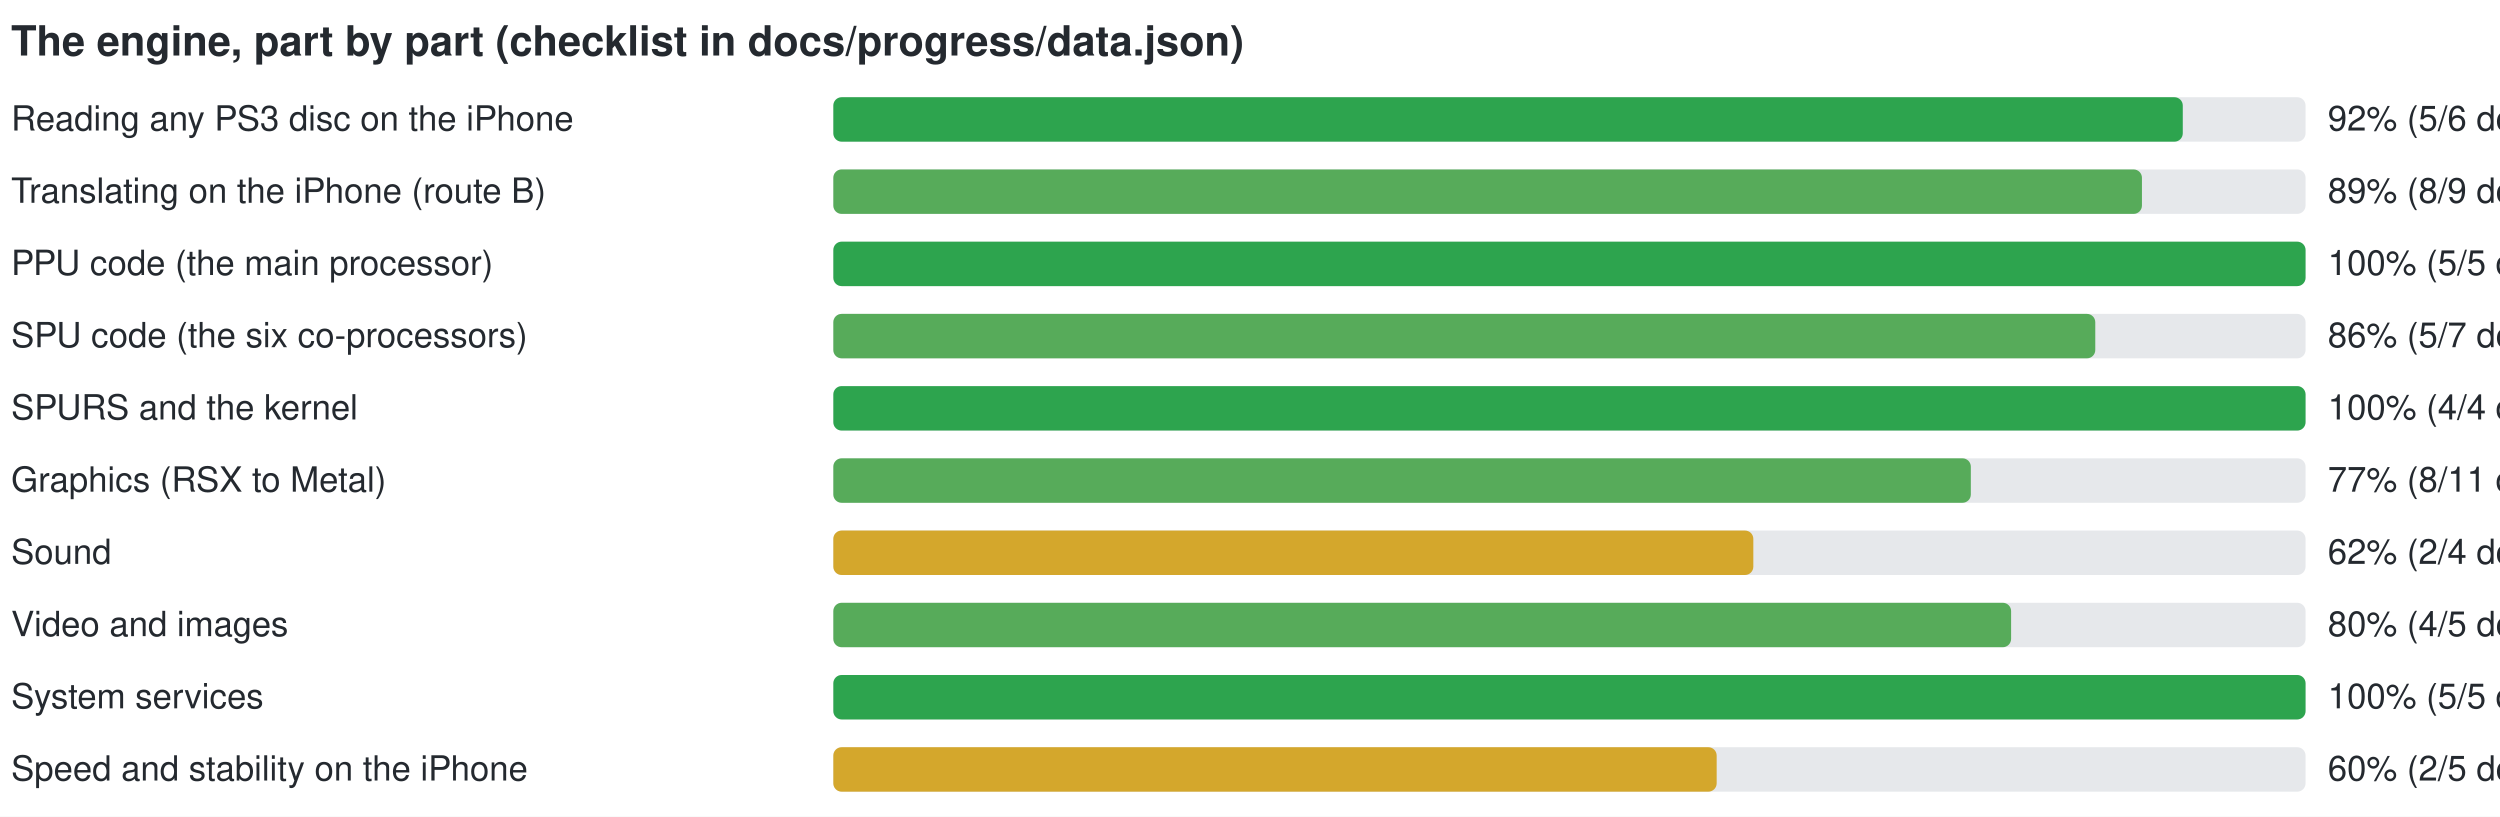
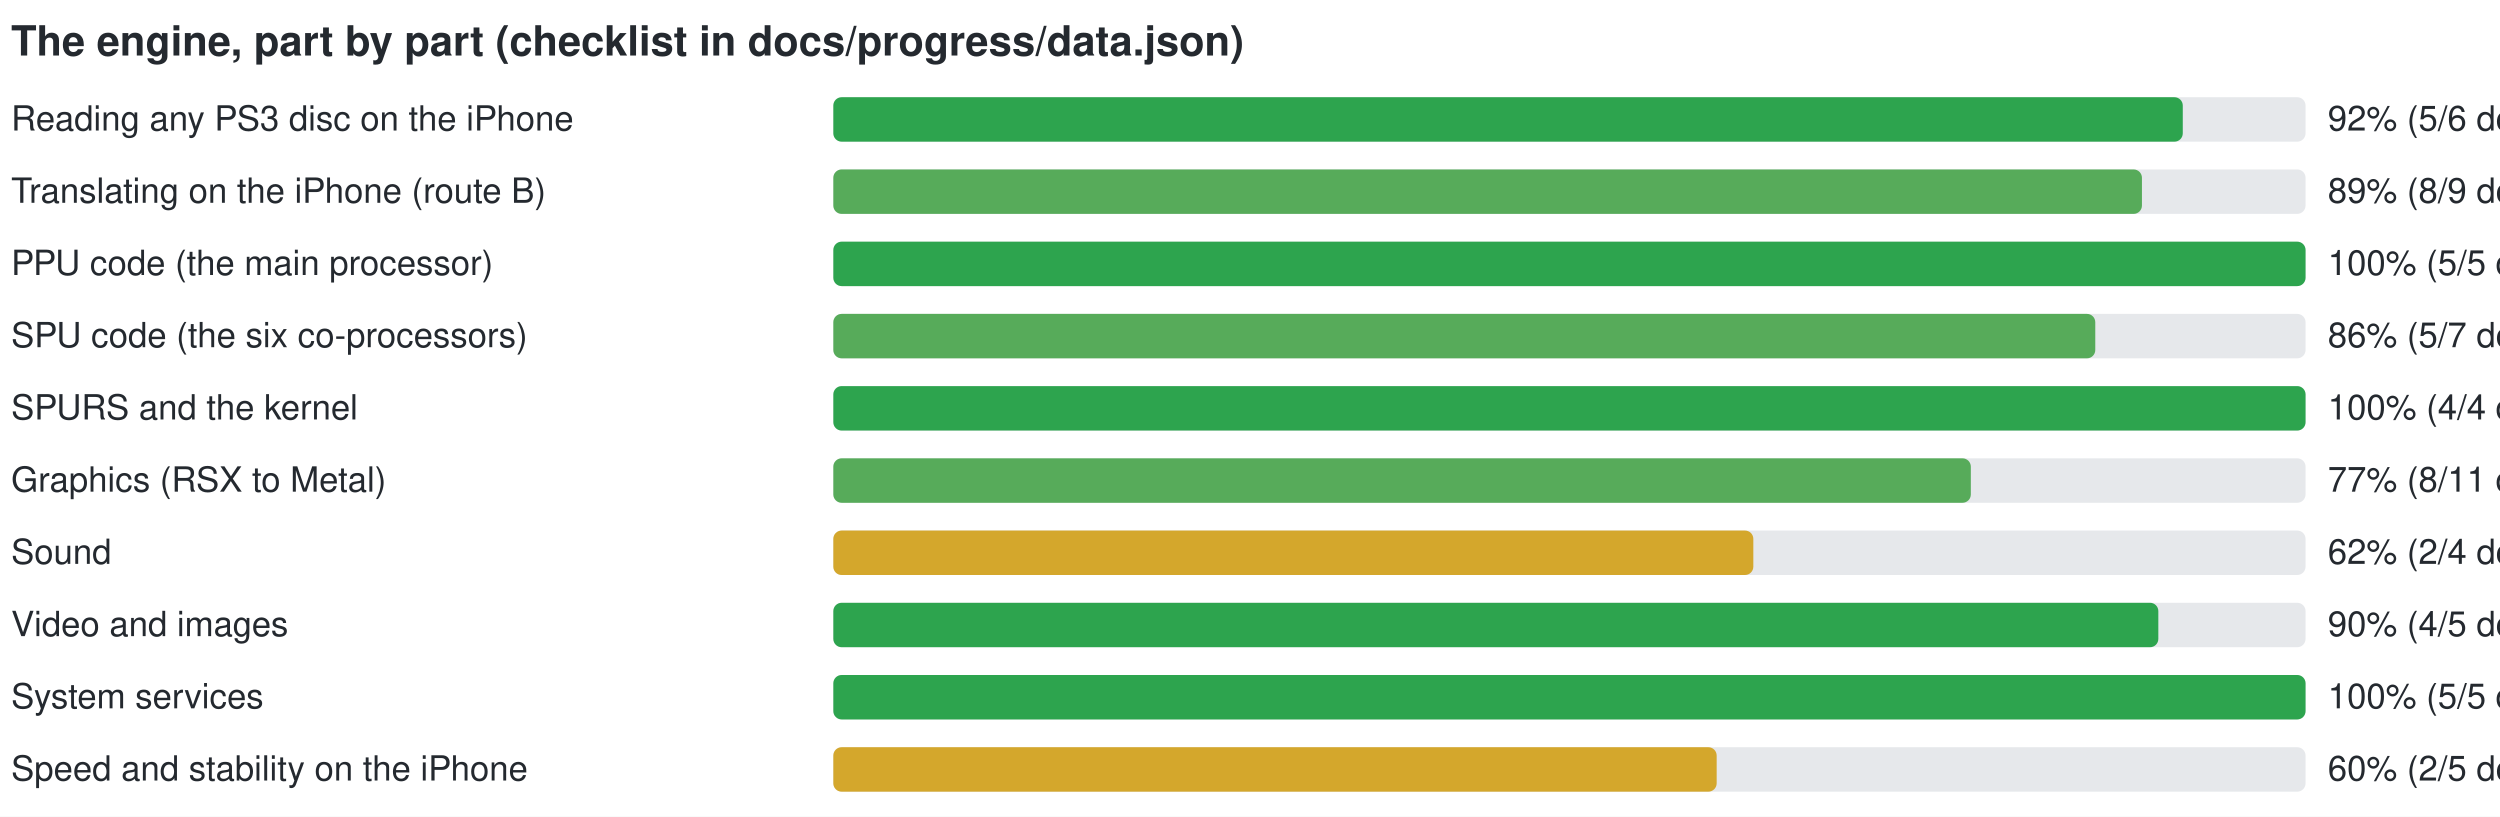
<svg xmlns="http://www.w3.org/2000/svg" width="900" height="294" viewBox="0 0 900 294" font-family="-apple-system,Segoe UI,Helvetica,Arial,sans-serif">
  <rect width="900" height="294" fill="#ffffff" />
  <text x="4" y="20" font-size="15" font-weight="600" fill="#24292f">The engine, part by part (checklist in docs/progress/data.json)</text>
  <text x="4" y="47" font-size="12.5" fill="#24292f">Reading any PS3 disc on the iPhone</text>
  <rect x="300" y="35" width="530" height="16" rx="3" fill="#e6e8eb" />
  <rect x="300" y="35" width="485.8" height="16" rx="3" fill="#2da44e" />
  <text x="838" y="47" font-size="12.5" fill="#24292f">92%  (5/6 done)</text>
  <text x="4" y="73" font-size="12.5" fill="#24292f">Translating on the iPhone (route B)</text>
  <rect x="300" y="61" width="530" height="16" rx="3" fill="#e6e8eb" />
  <rect x="300" y="61" width="471.1" height="16" rx="3" fill="#57ab5a" />
  <text x="838" y="73" font-size="12.5" fill="#24292f">89%  (8/9 done)</text>
  <text x="4" y="99" font-size="12.5" fill="#24292f">PPU code (the main processor)</text>
  <rect x="300" y="87" width="530" height="16" rx="3" fill="#e6e8eb" />
  <rect x="300" y="87" width="530.0" height="16" rx="3" fill="#2da44e" />
  <text x="838" y="99" font-size="12.5" fill="#24292f">100%  (5/5 done)</text>
  <text x="4" y="125" font-size="12.5" fill="#24292f">SPU code (the six co-processors)</text>
  <rect x="300" y="113" width="530" height="16" rx="3" fill="#e6e8eb" />
  <rect x="300" y="113" width="454.3" height="16" rx="3" fill="#57ab5a" />
  <text x="838" y="125" font-size="12.5" fill="#24292f">86%  (5/7 done)</text>
  <text x="4" y="151" font-size="12.5" fill="#24292f">SPURS and the kernel</text>
  <rect x="300" y="139" width="530" height="16" rx="3" fill="#e6e8eb" />
  <rect x="300" y="139" width="530.0" height="16" rx="3" fill="#2da44e" />
  <text x="838" y="151" font-size="12.5" fill="#24292f">100%  (4/4 done)</text>
  <text x="4" y="177" font-size="12.5" fill="#24292f">Graphics (RSX to Metal)</text>
  <rect x="300" y="165" width="530" height="16" rx="3" fill="#e6e8eb" />
  <rect x="300" y="165" width="409.5" height="16" rx="3" fill="#57ab5a" />
  <text x="838" y="177" font-size="12.5" fill="#24292f">77%  (8/11 done)</text>
  <text x="4" y="203" font-size="12.5" fill="#24292f">Sound</text>
  <rect x="300" y="191" width="530" height="16" rx="3" fill="#e6e8eb" />
  <rect x="300" y="191" width="331.2" height="16" rx="3" fill="#d4a72c" />
  <text x="838" y="203" font-size="12.5" fill="#24292f">62%  (2/4 done)</text>
  <text x="4" y="229" font-size="12.5" fill="#24292f">Video and images</text>
  <rect x="300" y="217" width="530" height="16" rx="3" fill="#e6e8eb" />
-   <rect x="300" y="217" width="424.0" height="16" rx="3" fill="#57ab5a" />
-   <text x="838" y="229" font-size="12.5" fill="#24292f">80%  (4/5 done)</text>
+   <rect x="300" y="217" width="477.0" height="16" rx="3" fill="#2da44e" />
+   <text x="838" y="229" font-size="12.5" fill="#24292f">90%  (4/5 done)</text>
  <text x="4" y="255" font-size="12.5" fill="#24292f">System services</text>
  <rect x="300" y="243" width="530" height="16" rx="3" fill="#e6e8eb" />
  <rect x="300" y="243" width="530.0" height="16" rx="3" fill="#2da44e" />
  <text x="838" y="255" font-size="12.5" fill="#24292f">100%  (5/5 done)</text>
  <text x="4" y="281" font-size="12.5" fill="#24292f">Speed and stability on the iPhone</text>
  <rect x="300" y="269" width="530" height="16" rx="3" fill="#e6e8eb" />
  <rect x="300" y="269" width="318.0" height="16" rx="3" fill="#d4a72c" />
  <text x="838" y="281" font-size="12.5" fill="#24292f">60%  (2/5 done)</text>
</svg>
